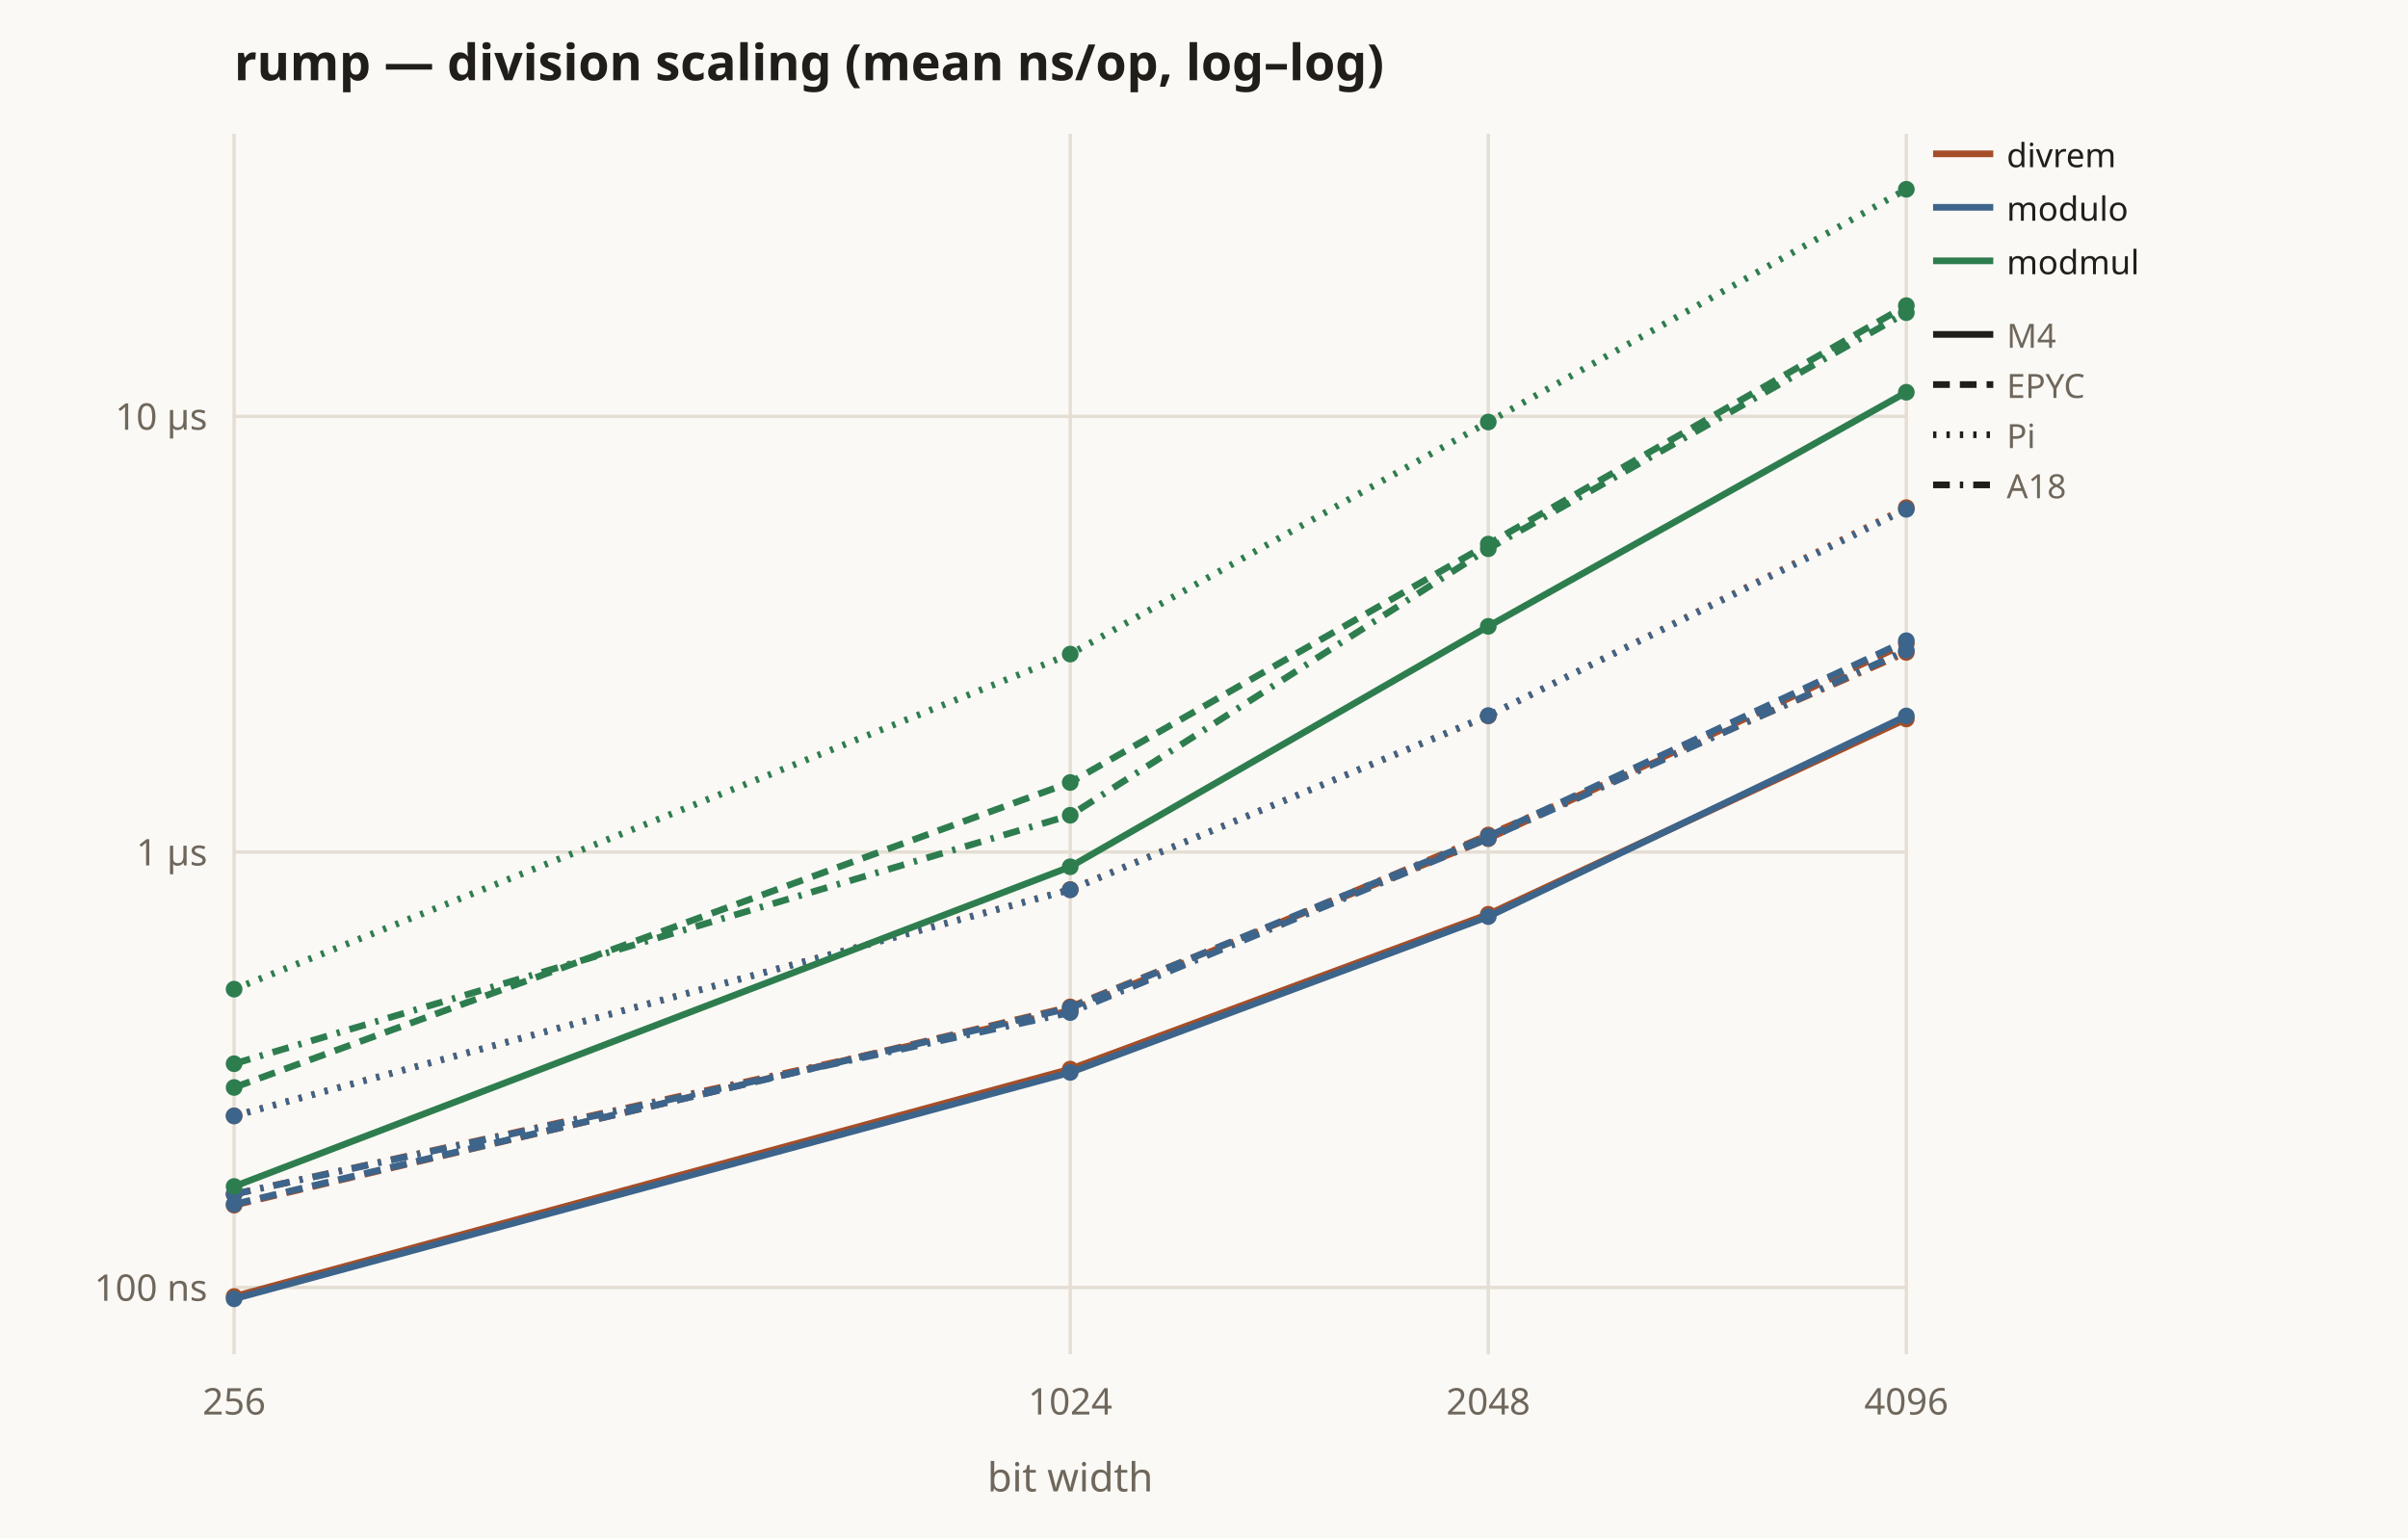
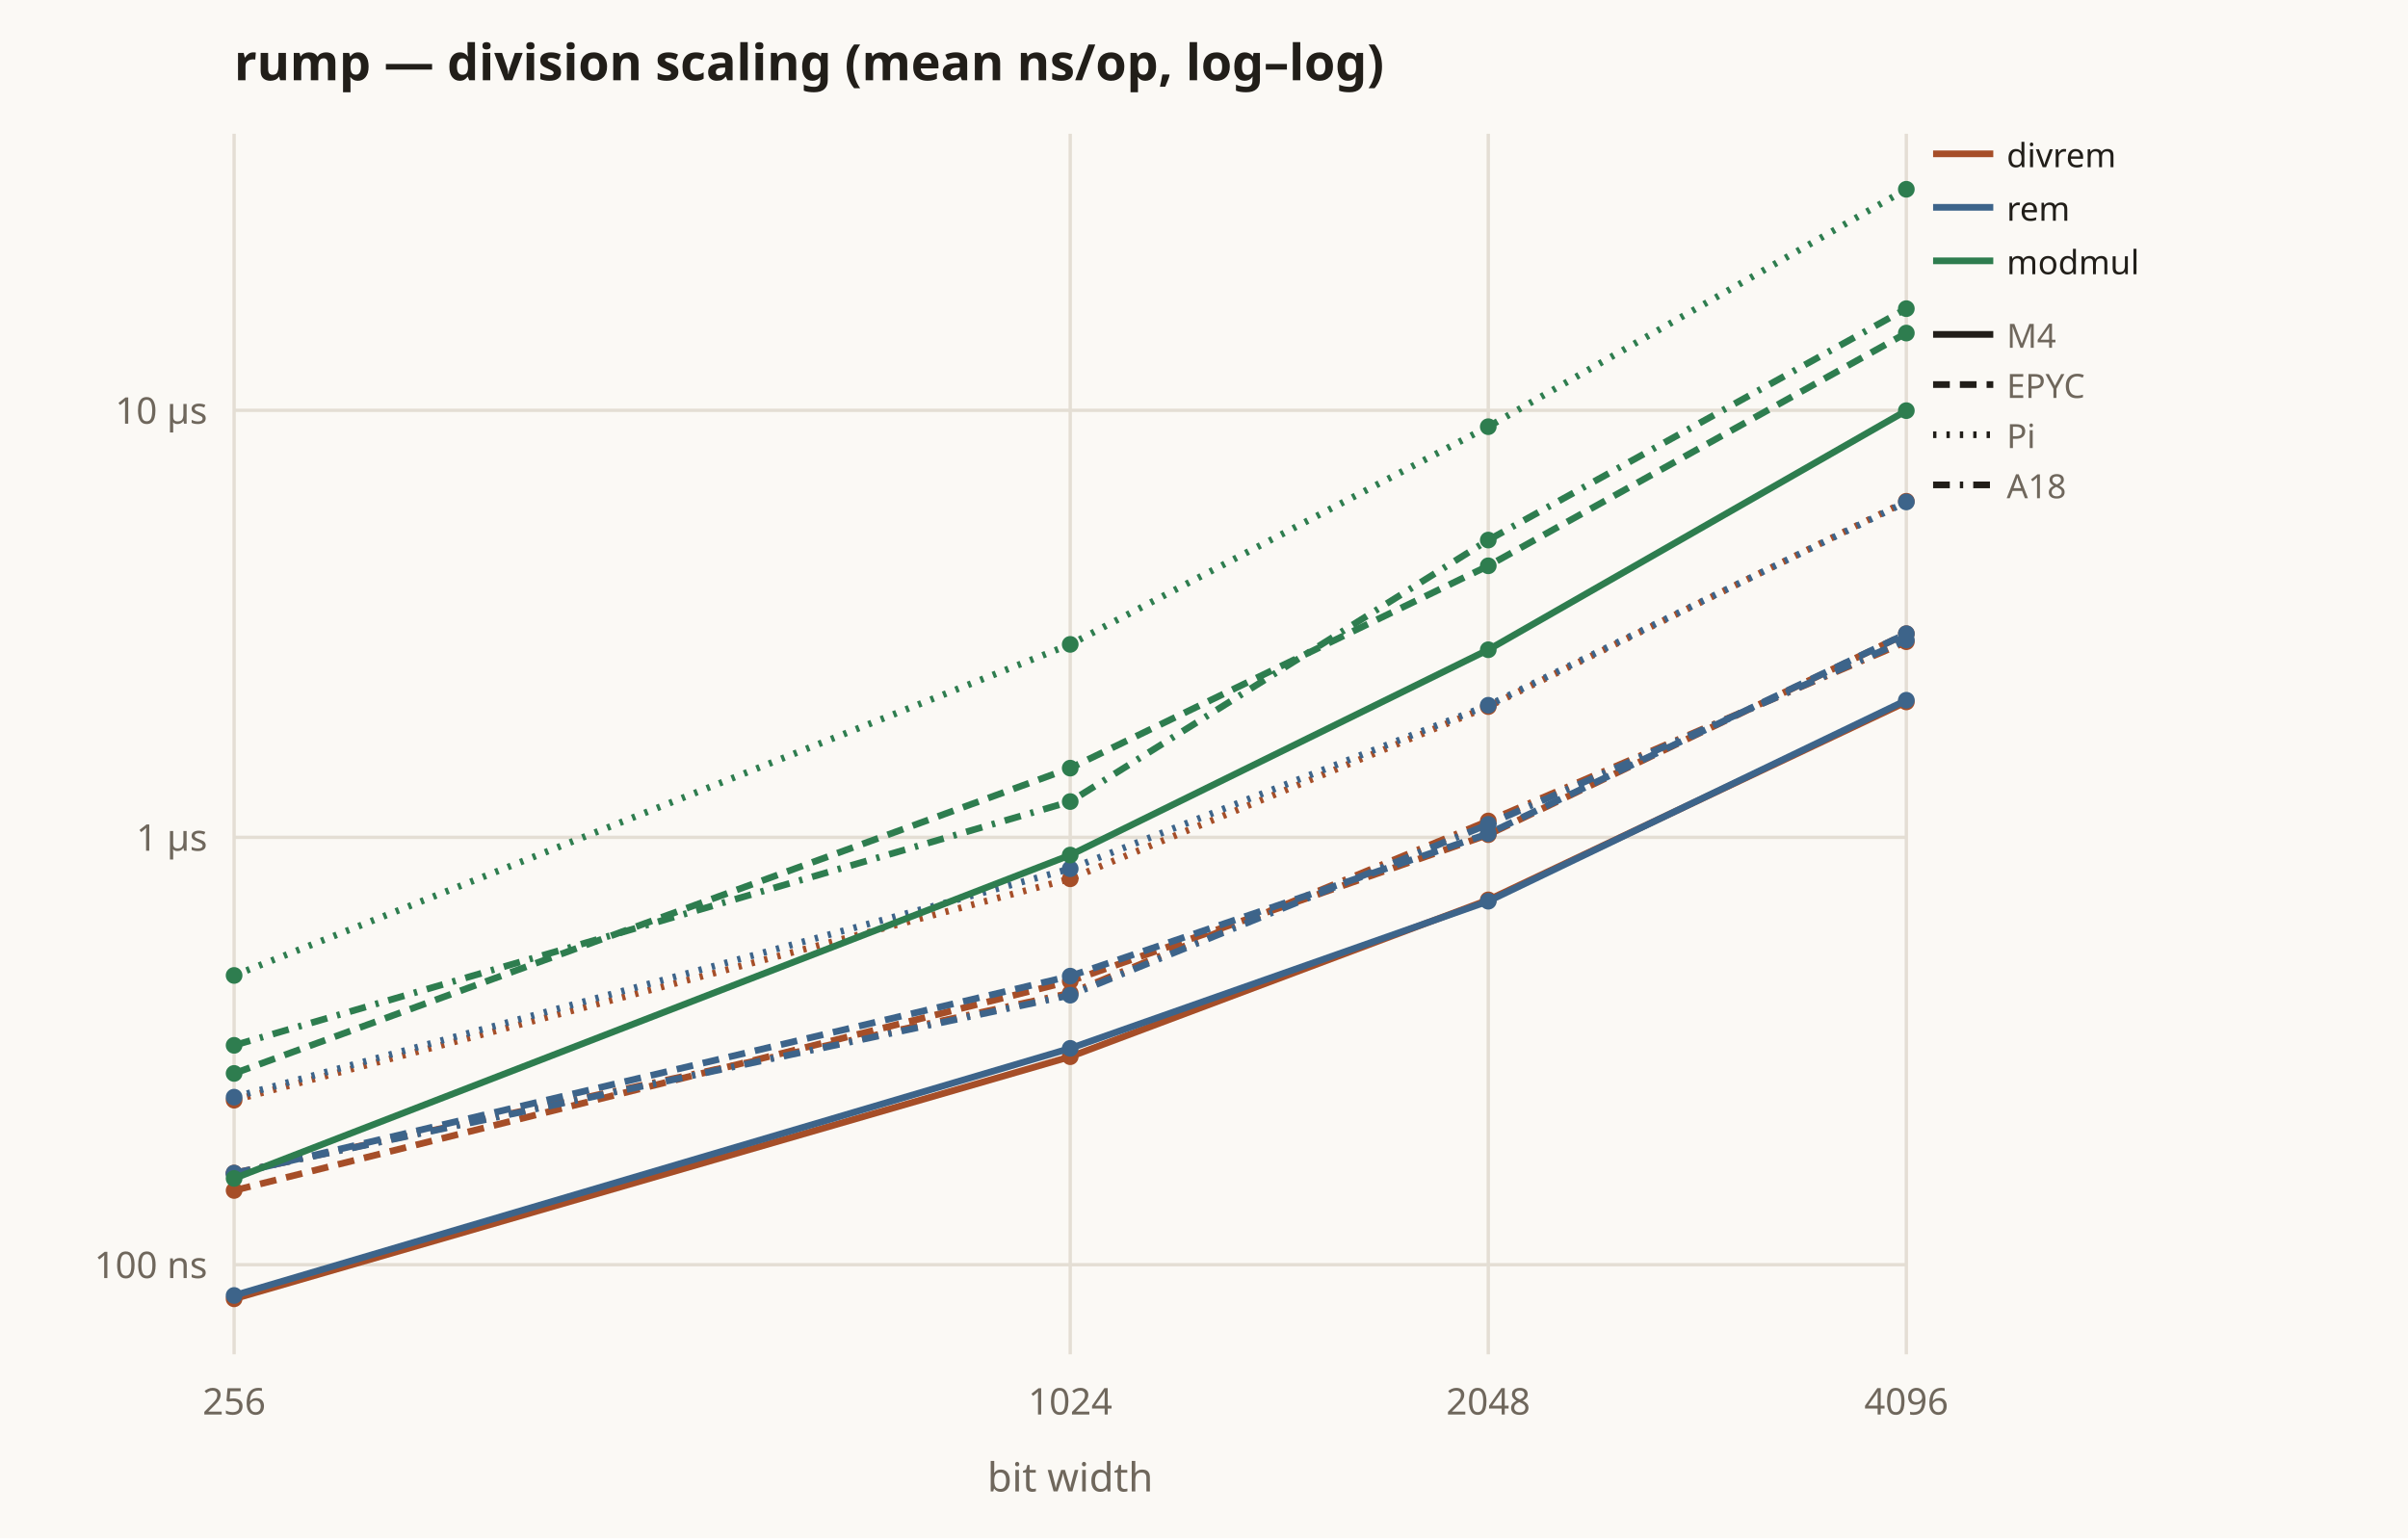
<svg xmlns="http://www.w3.org/2000/svg" width="720" height="460" viewBox="0 0 720 460" font-family="system-ui,sans-serif">
  <rect width="720" height="460" fill="#FBF9F5" />
  <text x="70" y="24" font-size="15" font-weight="600" fill="#211E19">rump — division scaling (mean ns/op, log–log)</text>
  <line x1="70.0" y1="40" x2="70.0" y2="405" stroke="#E4DED4" />
  <text x="70.0" y="423" font-size="11" fill="#6F675C" text-anchor="middle">256</text>
  <line x1="320.0" y1="40" x2="320.0" y2="405" stroke="#E4DED4" />
  <text x="320.0" y="423" font-size="11" fill="#6F675C" text-anchor="middle">1024</text>
  <line x1="445.0" y1="40" x2="445.0" y2="405" stroke="#E4DED4" />
  <text x="445.0" y="423" font-size="11" fill="#6F675C" text-anchor="middle">2048</text>
  <line x1="570.0" y1="40" x2="570.0" y2="405" stroke="#E4DED4" />
  <text x="570.0" y="423" font-size="11" fill="#6F675C" text-anchor="middle">4096</text>
  <text x="320" y="446" font-size="12" fill="#6F675C" text-anchor="middle">bit width</text>
-   <line x1="70" y1="385.0" x2="570" y2="385.0" stroke="#E4DED4" />
-   <text x="62" y="389.0" font-size="11" fill="#6F675C" text-anchor="end">100 ns</text>
-   <line x1="70" y1="254.8" x2="570" y2="254.8" stroke="#E4DED4" />
-   <text x="62" y="258.8" font-size="11" fill="#6F675C" text-anchor="end">1 µs</text>
-   <line x1="70" y1="124.5" x2="570" y2="124.5" stroke="#E4DED4" />
-   <text x="62" y="128.5" font-size="11" fill="#6F675C" text-anchor="end">10 µs</text>
-   <path d="M70.0,387.7 L320.0,319.7 L445.0,273.4 L570.0,215.0" fill="none" stroke="#A64E28" stroke-width="2" />
-   <circle cx="70.0" cy="387.7" r="2.5" fill="#A64E28" />
-   <circle cx="320.0" cy="319.7" r="2.5" fill="#A64E28" />
-   <circle cx="445.0" cy="273.4" r="2.5" fill="#A64E28" />
-   <circle cx="570.0" cy="215.0" r="2.5" fill="#A64E28" />
-   <path d="M70.0,360.4 L320.0,301.1 L445.0,250.8 L570.0,192.4" fill="none" stroke="#A64E28" stroke-width="2" stroke-dasharray="5,3" />
-   <circle cx="70.0" cy="360.4" r="2.5" fill="#A64E28" />
-   <circle cx="320.0" cy="301.1" r="2.5" fill="#A64E28" />
-   <circle cx="445.0" cy="250.8" r="2.5" fill="#A64E28" />
-   <circle cx="570.0" cy="192.4" r="2.5" fill="#A64E28" />
-   <path d="M70.0,333.7 L320.0,266.0 L445.0,214.1 L570.0,151.8" fill="none" stroke="#A64E28" stroke-width="2" stroke-dasharray="1,3" />
-   <circle cx="70.0" cy="333.7" r="2.5" fill="#A64E28" />
-   <circle cx="320.0" cy="266.0" r="2.5" fill="#A64E28" />
-   <circle cx="445.0" cy="214.1" r="2.5" fill="#A64E28" />
-   <circle cx="570.0" cy="151.8" r="2.5" fill="#A64E28" />
-   <path d="M70.0,357.1 L320.0,302.2 L445.0,249.7 L570.0,195.1" fill="none" stroke="#A64E28" stroke-width="2" stroke-dasharray="5,3,1,3" />
-   <circle cx="70.0" cy="357.1" r="2.5" fill="#A64E28" />
-   <circle cx="320.0" cy="302.2" r="2.5" fill="#A64E28" />
-   <circle cx="445.0" cy="249.7" r="2.5" fill="#A64E28" />
-   <circle cx="570.0" cy="195.1" r="2.5" fill="#A64E28" />
-   <path d="M70.0,388.4 L320.0,320.7 L445.0,274.1 L570.0,214.1" fill="none" stroke="#3D648A" stroke-width="2" />
-   <circle cx="70.0" cy="388.4" r="2.5" fill="#3D648A" />
-   <circle cx="320.0" cy="320.7" r="2.5" fill="#3D648A" />
-   <circle cx="445.0" cy="274.1" r="2.5" fill="#3D648A" />
-   <circle cx="570.0" cy="214.1" r="2.5" fill="#3D648A" />
-   <path d="M70.0,360.1 L320.0,301.4 L445.0,250.1 L570.0,191.6" fill="none" stroke="#3D648A" stroke-width="2" stroke-dasharray="5,3" />
-   <circle cx="70.0" cy="360.1" r="2.5" fill="#3D648A" />
-   <circle cx="320.0" cy="301.4" r="2.5" fill="#3D648A" />
-   <circle cx="445.0" cy="250.1" r="2.5" fill="#3D648A" />
-   <circle cx="570.0" cy="191.6" r="2.5" fill="#3D648A" />
-   <path d="M70.0,333.7 L320.0,266.1 L445.0,214.0 L570.0,152.3" fill="none" stroke="#3D648A" stroke-width="2" stroke-dasharray="1,3" />
-   <circle cx="70.0" cy="333.7" r="2.5" fill="#3D648A" />
-   <circle cx="320.0" cy="266.1" r="2.5" fill="#3D648A" />
-   <circle cx="445.0" cy="214.0" r="2.5" fill="#3D648A" />
-   <circle cx="570.0" cy="152.3" r="2.5" fill="#3D648A" />
-   <path d="M70.0,357.1 L320.0,302.8 L445.0,250.7 L570.0,194.5" fill="none" stroke="#3D648A" stroke-width="2" stroke-dasharray="5,3,1,3" />
-   <circle cx="70.0" cy="357.1" r="2.5" fill="#3D648A" />
-   <circle cx="320.0" cy="302.8" r="2.5" fill="#3D648A" />
-   <circle cx="445.0" cy="250.7" r="2.5" fill="#3D648A" />
-   <circle cx="570.0" cy="194.5" r="2.5" fill="#3D648A" />
-   <path d="M70.0,354.8 L320.0,259.2 L445.0,187.3 L570.0,117.3" fill="none" stroke="#2E7D4F" stroke-width="2" />
-   <circle cx="70.0" cy="354.8" r="2.5" fill="#2E7D4F" />
-   <circle cx="320.0" cy="259.2" r="2.5" fill="#2E7D4F" />
-   <circle cx="445.0" cy="187.3" r="2.5" fill="#2E7D4F" />
-   <circle cx="570.0" cy="117.3" r="2.5" fill="#2E7D4F" />
-   <path d="M70.0,325.2 L320.0,234.0 L445.0,162.7 L570.0,91.4" fill="none" stroke="#2E7D4F" stroke-width="2" stroke-dasharray="5,3" />
-   <circle cx="70.0" cy="325.2" r="2.5" fill="#2E7D4F" />
-   <circle cx="320.0" cy="234.0" r="2.5" fill="#2E7D4F" />
-   <circle cx="445.0" cy="162.7" r="2.5" fill="#2E7D4F" />
-   <circle cx="570.0" cy="91.4" r="2.5" fill="#2E7D4F" />
-   <path d="M70.0,295.8 L320.0,195.6 L445.0,126.2 L570.0,56.6" fill="none" stroke="#2E7D4F" stroke-width="2" stroke-dasharray="1,3" />
-   <circle cx="70.0" cy="295.8" r="2.5" fill="#2E7D4F" />
-   <circle cx="320.0" cy="195.6" r="2.5" fill="#2E7D4F" />
-   <circle cx="445.0" cy="126.2" r="2.5" fill="#2E7D4F" />
+   <line x1="70" y1="378.2" x2="570" y2="378.2" stroke="#E4DED4" />
+   <text x="62" y="382.2" font-size="11" fill="#6F675C" text-anchor="end">100 ns</text>
+   <line x1="70" y1="250.4" x2="570" y2="250.4" stroke="#E4DED4" />
+   <text x="62" y="254.4" font-size="11" fill="#6F675C" text-anchor="end">1 µs</text>
+   <line x1="70" y1="122.7" x2="570" y2="122.7" stroke="#E4DED4" />
+   <text x="62" y="126.7" font-size="11" fill="#6F675C" text-anchor="end">10 µs</text>
+   <path d="M70.0,388.4 L320.0,316.0 L445.0,269.1 L570.0,209.9" fill="none" stroke="#A64E28" stroke-width="2" />
+   <circle cx="70.0" cy="388.4" r="2.5" fill="#A64E28" />
+   <circle cx="320.0" cy="316.0" r="2.5" fill="#A64E28" />
+   <circle cx="445.0" cy="269.1" r="2.5" fill="#A64E28" />
+   <circle cx="570.0" cy="209.9" r="2.5" fill="#A64E28" />
+   <path d="M70.0,356.0 L320.0,293.4 L445.0,249.6 L570.0,189.5" fill="none" stroke="#A64E28" stroke-width="2" stroke-dasharray="5,3" />
+   <circle cx="70.0" cy="356.0" r="2.5" fill="#A64E28" />
+   <circle cx="320.0" cy="293.4" r="2.5" fill="#A64E28" />
+   <circle cx="445.0" cy="249.6" r="2.5" fill="#A64E28" />
+   <circle cx="570.0" cy="189.5" r="2.5" fill="#A64E28" />
+   <path d="M70.0,329.0 L320.0,262.8 L445.0,211.3 L570.0,149.9" fill="none" stroke="#A64E28" stroke-width="2" stroke-dasharray="1,3" />
+   <circle cx="70.0" cy="329.0" r="2.5" fill="#A64E28" />
+   <circle cx="320.0" cy="262.8" r="2.5" fill="#A64E28" />
+   <circle cx="445.0" cy="211.3" r="2.5" fill="#A64E28" />
+   <circle cx="570.0" cy="149.9" r="2.5" fill="#A64E28" />
+   <path d="M70.0,350.8 L320.0,297.0 L445.0,245.5 L570.0,191.9" fill="none" stroke="#A64E28" stroke-width="2" stroke-dasharray="5,3,1,3" />
+   <circle cx="70.0" cy="350.8" r="2.5" fill="#A64E28" />
+   <circle cx="320.0" cy="297.0" r="2.5" fill="#A64E28" />
+   <circle cx="445.0" cy="245.5" r="2.5" fill="#A64E28" />
+   <circle cx="570.0" cy="191.9" r="2.5" fill="#A64E28" />
+   <path d="M70.0,387.4 L320.0,313.5 L445.0,269.5 L570.0,209.4" fill="none" stroke="#3D648A" stroke-width="2" />
+   <circle cx="70.0" cy="387.4" r="2.5" fill="#3D648A" />
+   <circle cx="320.0" cy="313.5" r="2.5" fill="#3D648A" />
+   <circle cx="445.0" cy="269.5" r="2.5" fill="#3D648A" />
+   <circle cx="570.0" cy="209.4" r="2.5" fill="#3D648A" />
+   <path d="M70.0,351.1 L320.0,291.9 L445.0,249.3 L570.0,189.5" fill="none" stroke="#3D648A" stroke-width="2" stroke-dasharray="5,3" />
+   <circle cx="70.0" cy="351.1" r="2.5" fill="#3D648A" />
+   <circle cx="320.0" cy="291.9" r="2.5" fill="#3D648A" />
+   <circle cx="445.0" cy="249.3" r="2.5" fill="#3D648A" />
+   <circle cx="570.0" cy="189.5" r="2.5" fill="#3D648A" />
+   <path d="M70.0,328.1 L320.0,259.8 L445.0,210.9 L570.0,150.1" fill="none" stroke="#3D648A" stroke-width="2" stroke-dasharray="1,3" />
+   <circle cx="70.0" cy="328.1" r="2.5" fill="#3D648A" />
+   <circle cx="320.0" cy="259.8" r="2.5" fill="#3D648A" />
+   <circle cx="445.0" cy="210.9" r="2.5" fill="#3D648A" />
+   <circle cx="570.0" cy="150.1" r="2.5" fill="#3D648A" />
+   <path d="M70.0,350.8 L320.0,297.6 L445.0,246.5 L570.0,191.4" fill="none" stroke="#3D648A" stroke-width="2" stroke-dasharray="5,3,1,3" />
+   <circle cx="70.0" cy="350.8" r="2.5" fill="#3D648A" />
+   <circle cx="320.0" cy="297.6" r="2.5" fill="#3D648A" />
+   <circle cx="445.0" cy="246.5" r="2.5" fill="#3D648A" />
+   <circle cx="570.0" cy="191.4" r="2.5" fill="#3D648A" />
+   <path d="M70.0,352.4 L320.0,255.7 L445.0,194.3 L570.0,122.8" fill="none" stroke="#2E7D4F" stroke-width="2" />
+   <circle cx="70.0" cy="352.4" r="2.5" fill="#2E7D4F" />
+   <circle cx="320.0" cy="255.7" r="2.5" fill="#2E7D4F" />
+   <circle cx="445.0" cy="194.3" r="2.5" fill="#2E7D4F" />
+   <circle cx="570.0" cy="122.8" r="2.5" fill="#2E7D4F" />
+   <path d="M70.0,321.0 L320.0,229.7 L445.0,169.2 L570.0,99.6" fill="none" stroke="#2E7D4F" stroke-width="2" stroke-dasharray="5,3" />
+   <circle cx="70.0" cy="321.0" r="2.5" fill="#2E7D4F" />
+   <circle cx="320.0" cy="229.7" r="2.5" fill="#2E7D4F" />
+   <circle cx="445.0" cy="169.2" r="2.5" fill="#2E7D4F" />
+   <circle cx="570.0" cy="99.6" r="2.5" fill="#2E7D4F" />
+   <path d="M70.0,291.7 L320.0,192.7 L445.0,127.6 L570.0,56.6" fill="none" stroke="#2E7D4F" stroke-width="2" stroke-dasharray="1,3" />
+   <circle cx="70.0" cy="291.7" r="2.5" fill="#2E7D4F" />
+   <circle cx="320.0" cy="192.7" r="2.5" fill="#2E7D4F" />
+   <circle cx="445.0" cy="127.6" r="2.5" fill="#2E7D4F" />
  <circle cx="570.0" cy="56.6" r="2.5" fill="#2E7D4F" />
-   <path d="M70.0,318.1 L320.0,243.8 L445.0,164.1 L570.0,93.5" fill="none" stroke="#2E7D4F" stroke-width="2" stroke-dasharray="5,3,1,3" />
-   <circle cx="70.0" cy="318.1" r="2.5" fill="#2E7D4F" />
-   <circle cx="320.0" cy="243.8" r="2.5" fill="#2E7D4F" />
-   <circle cx="445.0" cy="164.1" r="2.5" fill="#2E7D4F" />
-   <circle cx="570.0" cy="93.5" r="2.5" fill="#2E7D4F" />
+   <path d="M70.0,312.6 L320.0,239.7 L445.0,161.5 L570.0,92.3" fill="none" stroke="#2E7D4F" stroke-width="2" stroke-dasharray="5,3,1,3" />
+   <circle cx="70.0" cy="312.6" r="2.5" fill="#2E7D4F" />
+   <circle cx="320.0" cy="239.7" r="2.5" fill="#2E7D4F" />
+   <circle cx="445.0" cy="161.5" r="2.5" fill="#2E7D4F" />
+   <circle cx="570.0" cy="92.3" r="2.5" fill="#2E7D4F" />
  <line x1="578" y1="46" x2="596" y2="46" stroke="#A64E28" stroke-width="2" />
  <text x="600" y="50" font-size="10" fill="#211E19">divrem</text>
  <line x1="578" y1="62" x2="596" y2="62" stroke="#3D648A" stroke-width="2" />
-   <text x="600" y="66" font-size="10" fill="#211E19">modulo</text>
+   <text x="600" y="66" font-size="10" fill="#211E19">rem</text>
  <line x1="578" y1="78" x2="596" y2="78" stroke="#2E7D4F" stroke-width="2" />
  <text x="600" y="82" font-size="10" fill="#211E19">modmul</text>
  <line x1="578" y1="100" x2="596" y2="100" stroke="#211E19" stroke-width="2" />
  <text x="600" y="104" font-size="10" fill="#6F675C">M4</text>
  <line x1="578" y1="115" x2="596" y2="115" stroke="#211E19" stroke-width="2" stroke-dasharray="5,3" />
  <text x="600" y="119" font-size="10" fill="#6F675C">EPYC</text>
  <line x1="578" y1="130" x2="596" y2="130" stroke="#211E19" stroke-width="2" stroke-dasharray="1,3" />
  <text x="600" y="134" font-size="10" fill="#6F675C">Pi</text>
  <line x1="578" y1="145" x2="596" y2="145" stroke="#211E19" stroke-width="2" stroke-dasharray="5,3,1,3" />
  <text x="600" y="149" font-size="10" fill="#6F675C">A18</text>
</svg>
